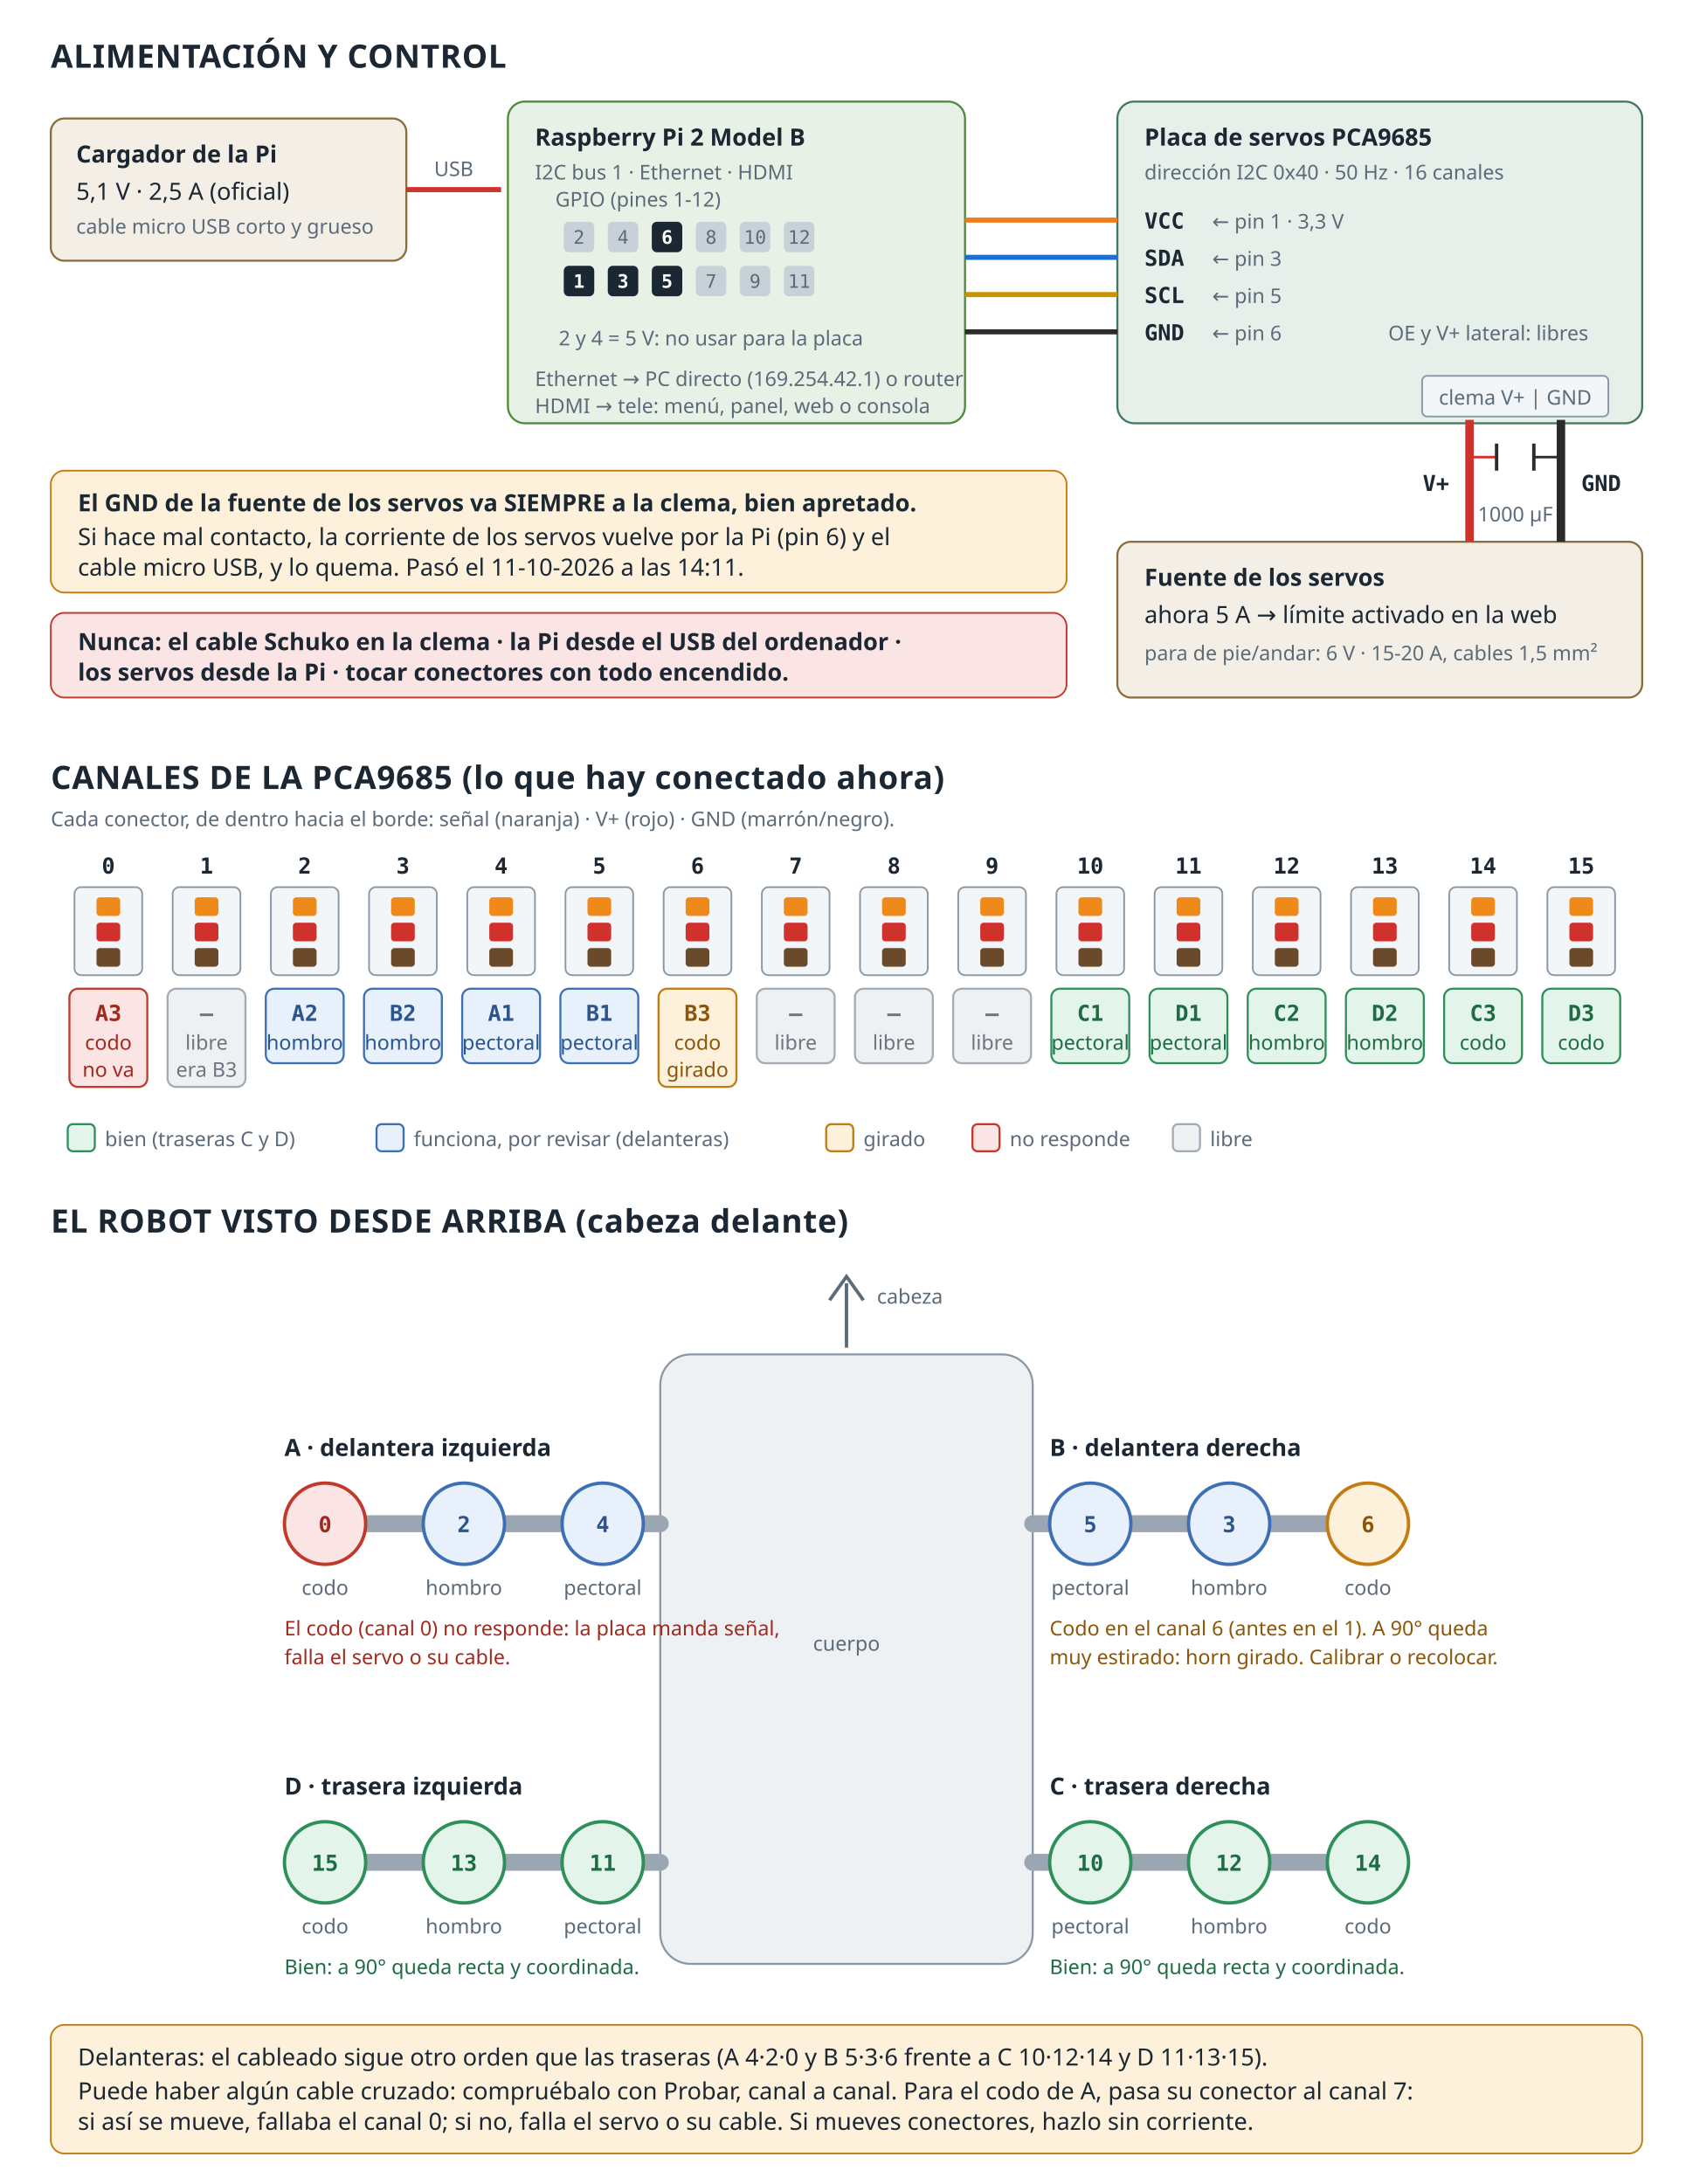
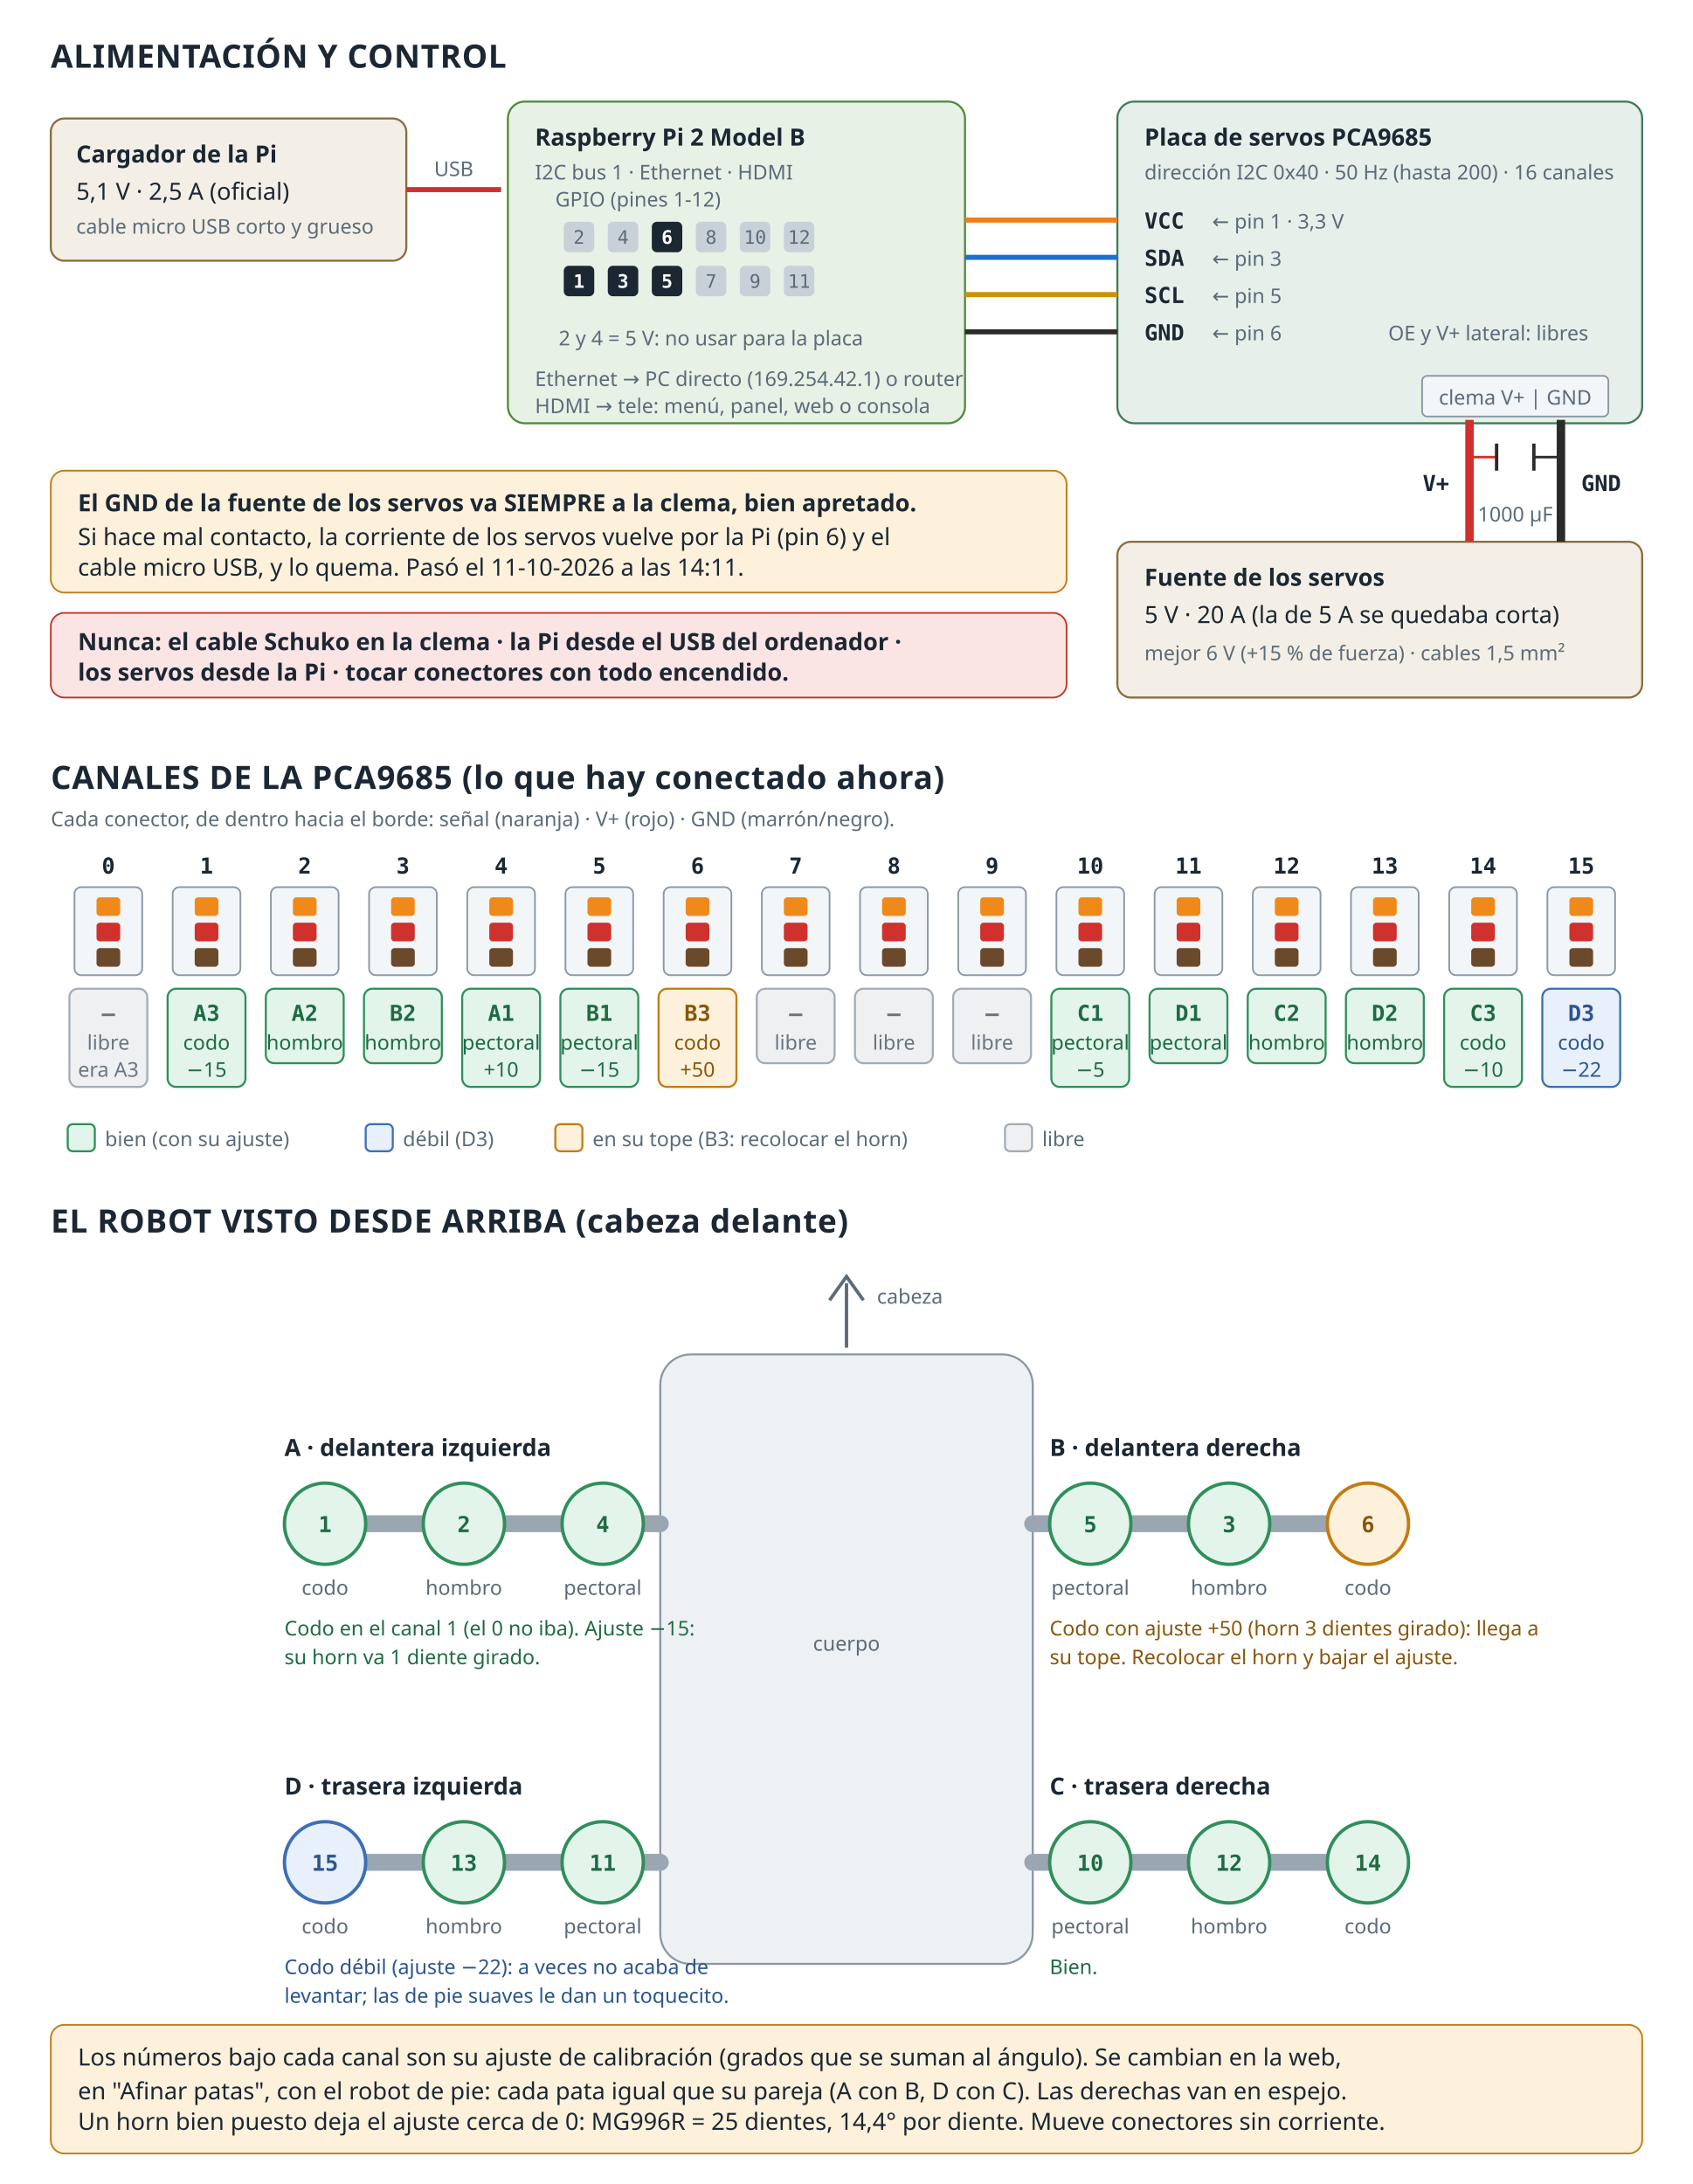
<svg xmlns="http://www.w3.org/2000/svg" viewBox="0 0 1000 1290" role="img" aria-labelledby="esq-t esq-d" width="1000" height="1290">
  <style>
.bg{fill:#ffffff}.t{fill:#1b2733;font:14px 'IBM Plex Sans',system-ui,'Segoe UI',sans-serif}
.ts{fill:#5b6b7a;font:12px 'IBM Plex Sans',system-ui,'Segoe UI',sans-serif}
.tb{fill:#1b2733;font:600 14px 'IBM Plex Sans',system-ui,'Segoe UI',sans-serif}
.th{fill:#1b2733;font:600 19px 'Barlow Condensed','Arial Narrow',system-ui,sans-serif;letter-spacing:.02em}
.tm{fill:#1b2733;font:600 13px 'IBM Plex Mono',ui-monospace,Consolas,monospace}
.box{fill:#f3f6f8;stroke:#8a98a6;stroke-width:1}
.pcb{fill:#e6efe9;stroke:#3f7a5a;stroke-width:1.2}.pi{fill:#e8f1e6;stroke:#4f8a3a;stroke-width:1.2}
.psu{fill:#f4efe6;stroke:#8a6d3b;stroke-width:1.2}.body{fill:#eef1f4;stroke:#8a98a6;stroke-width:1.2}
.warnbox{fill:#fdf1dc;stroke:#c27c12;stroke-width:1}.dangerbox{fill:#fbe4e4;stroke:#c0392b;stroke-width:1}
.vplus{stroke:#d0312d}.gnd{stroke:#2b2b2b}.sda{stroke:#1f6fd1}.scl{stroke:#c99400}.vcc{stroke:#ef7d1a}
.sig{fill:#ef8a1a}.pv{fill:#d0312d}.pg{fill:#6b4a2b}.pinoff{fill:#c9d1d8}.pinon{fill:#1b2733}
.ok{fill:#e3f4ea;stroke:#2f8f5b}.check{fill:#e7f0fb;stroke:#3c6fb4}.warn{fill:#fdf1dc;stroke:#c27c12}
.bad{fill:#fbe4e4;stroke:#c0392b}.free{fill:#eef0f2;stroke:#a3acb5}
.okt{fill:#1f6b43}.checkt{fill:#2b558f}.warnt{fill:#8a560a}.badt{fill:#a12a1f}.freet{fill:#6b7681}
.limb{stroke:#9aa6b1}.arrow{stroke:#5b6b7a;fill:none}
.pinlon{fill:#ffffff;font:600 11px 'IBM Plex Mono',ui-monospace,Consolas,monospace}
.pinloff{fill:#5b6b7a;font:11px 'IBM Plex Mono',ui-monospace,Consolas,monospace}
</style>
  <rect class="bg" x="0" y="0" width="1000" height="1290" />
  <text x="30" y="40" class="th" text-anchor="start">ALIMENTACIÓN Y CONTROL</text>
  <rect class="psu" x="30" y="70" width="210" height="84" rx="8" />
  <text x="45" y="96" class="tb" text-anchor="start">Cargador de la Pi</text>
  <text x="45" y="118" class="t" text-anchor="start">5,1 V · 2,5 A (oficial)</text>
  <text x="45" y="138" class="ts" text-anchor="start">cable micro USB corto y grueso</text>
  <line x1="240" y1="112" x2="296" y2="112" class="vplus" stroke-width="3" />
  <text x="268" y="104" class="ts" text-anchor="middle">USB</text>
  <rect class="pi" x="300" y="60" width="270" height="190" rx="10" />
  <text x="316" y="86" class="tb" text-anchor="start">Raspberry Pi 2 Model B</text>
  <text x="316" y="106" class="ts" text-anchor="start">I2C bus 1 · Ethernet · HDMI</text>
  <text x="328" y="122" class="ts" text-anchor="start">GPIO (pines 1-12)</text>
  <rect x="333" y="131" width="18" height="18" rx="3" class="pinoff" />
  <text x="342" y="144" class="pinloff" text-anchor="middle">2</text>
  <rect x="333" y="157" width="18" height="18" rx="3" class="pinon" />
  <text x="342" y="170" class="pinlon" text-anchor="middle">1</text>
  <rect x="359" y="131" width="18" height="18" rx="3" class="pinoff" />
  <text x="368" y="144" class="pinloff" text-anchor="middle">4</text>
  <rect x="359" y="157" width="18" height="18" rx="3" class="pinon" />
  <text x="368" y="170" class="pinlon" text-anchor="middle">3</text>
  <rect x="385" y="131" width="18" height="18" rx="3" class="pinon" />
  <text x="394" y="144" class="pinlon" text-anchor="middle">6</text>
  <rect x="385" y="157" width="18" height="18" rx="3" class="pinon" />
  <text x="394" y="170" class="pinlon" text-anchor="middle">5</text>
  <rect x="411" y="131" width="18" height="18" rx="3" class="pinoff" />
  <text x="420" y="144" class="pinloff" text-anchor="middle">8</text>
  <rect x="411" y="157" width="18" height="18" rx="3" class="pinoff" />
  <text x="420" y="170" class="pinloff" text-anchor="middle">7</text>
  <rect x="437" y="131" width="18" height="18" rx="3" class="pinoff" />
  <text x="446" y="144" class="pinloff" text-anchor="middle">10</text>
  <rect x="437" y="157" width="18" height="18" rx="3" class="pinoff" />
  <text x="446" y="170" class="pinloff" text-anchor="middle">9</text>
  <rect x="463" y="131" width="18" height="18" rx="3" class="pinoff" />
  <text x="472" y="144" class="pinloff" text-anchor="middle">12</text>
  <rect x="463" y="157" width="18" height="18" rx="3" class="pinoff" />
  <text x="472" y="170" class="pinloff" text-anchor="middle">11</text>
  <text x="330" y="204" class="ts" text-anchor="start">2 y 4 = 5 V: no usar para la placa</text>
  <text x="316" y="228" class="ts" text-anchor="start">Ethernet → PC directo (169.254.42.1) o router</text>
  <text x="316" y="244" class="ts" text-anchor="start">HDMI → tele: menú, panel, web o consola</text>
  <rect class="pcb" x="660" y="60" width="310" height="190" rx="10" />
  <text x="676" y="86" class="tb" text-anchor="start">Placa de servos PCA9685</text>
-   <text x="676" y="106" class="ts" text-anchor="start">dirección I2C 0x40 · 50 Hz · 16 canales</text>
+   <text x="676" y="106" class="ts" text-anchor="start">dirección I2C 0x40 · 50 Hz (hasta 200) · 16 canales</text>
  <line x1="570" y1="130" x2="660" y2="130" class="vcc" stroke-width="3" />
  <text x="676" y="135" class="tm" text-anchor="start">VCC</text>
  <text x="716" y="135" class="ts" text-anchor="start">← pin 1 · 3,3 V</text>
  <line x1="570" y1="152" x2="660" y2="152" class="sda" stroke-width="3" />
  <text x="676" y="157" class="tm" text-anchor="start">SDA</text>
  <text x="716" y="157" class="ts" text-anchor="start">← pin 3</text>
  <line x1="570" y1="174" x2="660" y2="174" class="scl" stroke-width="3" />
  <text x="676" y="179" class="tm" text-anchor="start">SCL</text>
  <text x="716" y="179" class="ts" text-anchor="start">← pin 5</text>
  <line x1="570" y1="196" x2="660" y2="196" class="gnd" stroke-width="3" />
  <text x="676" y="201" class="tm" text-anchor="start">GND</text>
  <text x="716" y="201" class="ts" text-anchor="start">← pin 6</text>
  <text x="820" y="201" class="ts" text-anchor="start">OE y V+ lateral: libres</text>
  <rect x="840" y="222" width="110" height="24" rx="3" class="box" />
  <text x="895" y="239" class="ts" text-anchor="middle">clema V+ | GND</text>
  <rect class="psu" x="660" y="320" width="310" height="92" rx="8" />
  <text x="676" y="346" class="tb" text-anchor="start">Fuente de los servos</text>
-   <text x="676" y="368" class="t" text-anchor="start">ahora 5 A → límite activado en la web</text>
-   <text x="676" y="390" class="ts" text-anchor="start">para de pie/andar: 6 V · 15-20 A, cables 1,5 mm²</text>
+   <text x="676" y="368" class="t" text-anchor="start">5 V · 20 A (la de 5 A se quedaba corta)</text>
+   <text x="676" y="390" class="ts" text-anchor="start">mejor 6 V (+15 % de fuerza) · cables 1,5 mm²</text>
  <line x1="868" y1="320" x2="868" y2="248" class="vplus" stroke-width="5" />
  <line x1="922" y1="320" x2="922" y2="248" class="gnd" stroke-width="5" />
  <text x="856" y="290" class="tm" text-anchor="end">V+</text>
  <text x="934" y="290" class="tm" text-anchor="start">GND</text>
  <line x1="868" y1="270" x2="884" y2="270" class="vplus" stroke-width="1.5" />
  <line x1="906" y1="270" x2="922" y2="270" class="gnd" stroke-width="1.5" />
  <line x1="884" y1="262" x2="884" y2="278" class="gnd" stroke-width="2" />
  <line x1="906" y1="262" x2="906" y2="278" class="gnd" stroke-width="2" />
  <text x="895" y="308" class="ts" text-anchor="middle">1000 µF</text>
  <rect class="warnbox" x="30" y="278" width="600" height="72" rx="8" />
  <text x="46" y="302" class="tb" text-anchor="start">El GND de la fuente de los servos va SIEMPRE a la clema, bien apretado.</text>
  <text x="46" y="322" class="t" text-anchor="start">Si hace mal contacto, la corriente de los servos vuelve por la Pi (pin 6) y el</text>
  <text x="46" y="340" class="t" text-anchor="start">cable micro USB, y lo quema. Pasó el 11-10-2026 a las 14:11.</text>
  <rect class="dangerbox" x="30" y="362" width="600" height="50" rx="8" />
  <text x="46" y="384" class="tb" text-anchor="start">Nunca: el cable Schuko en la clema · la Pi desde el USB del ordenador ·</text>
  <text x="46" y="402" class="tb" text-anchor="start">los servos desde la Pi · tocar conectores con todo encendido.</text>
  <text x="30" y="466" class="th" text-anchor="start">CANALES DE LA PCA9685 (lo que hay conectado ahora)</text>
  <text x="30" y="488" class="ts" text-anchor="start">Cada conector, de dentro hacia el borde: señal (naranja) · V+ (rojo) · GND (marrón/negro).</text>
  <text x="64" y="516" class="tm" text-anchor="middle">0</text>
  <rect x="44" y="524" width="40" height="52" rx="4" class="box" />
  <rect x="57" y="530" width="14" height="11" rx="2" class="sig" />
  <rect x="57" y="545" width="14" height="11" rx="2" class="pv" />
  <rect x="57" y="560" width="14" height="11" rx="2" class="pg" />
-   <rect x="41" y="584" width="46" height="58" rx="5" class="bad" stroke-width="1.2" />
-   <text x="64" y="603" class="tm badt" text-anchor="middle">A3</text>
-   <text x="64" y="620" class="ts badt" text-anchor="middle">codo</text>
-   <text x="64" y="636" class="ts badt" text-anchor="middle">no va</text>
+   <rect x="41" y="584" width="46" height="58" rx="5" class="free" stroke-width="1.2" />
+   <text x="64" y="603" class="tm freet" text-anchor="middle">—</text>
+   <text x="64" y="620" class="ts freet" text-anchor="middle">libre</text>
+   <text x="64" y="636" class="ts freet" text-anchor="middle">era A3</text>
  <text x="122" y="516" class="tm" text-anchor="middle">1</text>
  <rect x="102" y="524" width="40" height="52" rx="4" class="box" />
  <rect x="115" y="530" width="14" height="11" rx="2" class="sig" />
  <rect x="115" y="545" width="14" height="11" rx="2" class="pv" />
  <rect x="115" y="560" width="14" height="11" rx="2" class="pg" />
-   <rect x="99" y="584" width="46" height="58" rx="5" class="free" stroke-width="1.2" />
-   <text x="122" y="603" class="tm freet" text-anchor="middle">—</text>
-   <text x="122" y="620" class="ts freet" text-anchor="middle">libre</text>
-   <text x="122" y="636" class="ts freet" text-anchor="middle">era B3</text>
+   <rect x="99" y="584" width="46" height="58" rx="5" class="ok" stroke-width="1.2" />
+   <text x="122" y="603" class="tm okt" text-anchor="middle">A3</text>
+   <text x="122" y="620" class="ts okt" text-anchor="middle">codo</text>
+   <text x="122" y="636" class="ts okt" text-anchor="middle">−15</text>
  <text x="180" y="516" class="tm" text-anchor="middle">2</text>
  <rect x="160" y="524" width="40" height="52" rx="4" class="box" />
  <rect x="173" y="530" width="14" height="11" rx="2" class="sig" />
  <rect x="173" y="545" width="14" height="11" rx="2" class="pv" />
  <rect x="173" y="560" width="14" height="11" rx="2" class="pg" />
-   <rect x="157" y="584" width="46" height="44" rx="5" class="check" stroke-width="1.2" />
-   <text x="180" y="603" class="tm checkt" text-anchor="middle">A2</text>
-   <text x="180" y="620" class="ts checkt" text-anchor="middle">hombro</text>
+   <rect x="157" y="584" width="46" height="44" rx="5" class="ok" stroke-width="1.2" />
+   <text x="180" y="603" class="tm okt" text-anchor="middle">A2</text>
+   <text x="180" y="620" class="ts okt" text-anchor="middle">hombro</text>
  <text x="238" y="516" class="tm" text-anchor="middle">3</text>
  <rect x="218" y="524" width="40" height="52" rx="4" class="box" />
  <rect x="231" y="530" width="14" height="11" rx="2" class="sig" />
  <rect x="231" y="545" width="14" height="11" rx="2" class="pv" />
  <rect x="231" y="560" width="14" height="11" rx="2" class="pg" />
-   <rect x="215" y="584" width="46" height="44" rx="5" class="check" stroke-width="1.2" />
-   <text x="238" y="603" class="tm checkt" text-anchor="middle">B2</text>
-   <text x="238" y="620" class="ts checkt" text-anchor="middle">hombro</text>
+   <rect x="215" y="584" width="46" height="44" rx="5" class="ok" stroke-width="1.2" />
+   <text x="238" y="603" class="tm okt" text-anchor="middle">B2</text>
+   <text x="238" y="620" class="ts okt" text-anchor="middle">hombro</text>
  <text x="296" y="516" class="tm" text-anchor="middle">4</text>
  <rect x="276" y="524" width="40" height="52" rx="4" class="box" />
  <rect x="289" y="530" width="14" height="11" rx="2" class="sig" />
  <rect x="289" y="545" width="14" height="11" rx="2" class="pv" />
  <rect x="289" y="560" width="14" height="11" rx="2" class="pg" />
-   <rect x="273" y="584" width="46" height="44" rx="5" class="check" stroke-width="1.2" />
-   <text x="296" y="603" class="tm checkt" text-anchor="middle">A1</text>
-   <text x="296" y="620" class="ts checkt" text-anchor="middle">pectoral</text>
+   <rect x="273" y="584" width="46" height="58" rx="5" class="ok" stroke-width="1.2" />
+   <text x="296" y="603" class="tm okt" text-anchor="middle">A1</text>
+   <text x="296" y="620" class="ts okt" text-anchor="middle">pectoral</text>
+   <text x="296" y="636" class="ts okt" text-anchor="middle">+10</text>
  <text x="354" y="516" class="tm" text-anchor="middle">5</text>
  <rect x="334" y="524" width="40" height="52" rx="4" class="box" />
  <rect x="347" y="530" width="14" height="11" rx="2" class="sig" />
  <rect x="347" y="545" width="14" height="11" rx="2" class="pv" />
  <rect x="347" y="560" width="14" height="11" rx="2" class="pg" />
-   <rect x="331" y="584" width="46" height="44" rx="5" class="check" stroke-width="1.2" />
-   <text x="354" y="603" class="tm checkt" text-anchor="middle">B1</text>
-   <text x="354" y="620" class="ts checkt" text-anchor="middle">pectoral</text>
+   <rect x="331" y="584" width="46" height="58" rx="5" class="ok" stroke-width="1.2" />
+   <text x="354" y="603" class="tm okt" text-anchor="middle">B1</text>
+   <text x="354" y="620" class="ts okt" text-anchor="middle">pectoral</text>
+   <text x="354" y="636" class="ts okt" text-anchor="middle">−15</text>
  <text x="412" y="516" class="tm" text-anchor="middle">6</text>
  <rect x="392" y="524" width="40" height="52" rx="4" class="box" />
  <rect x="405" y="530" width="14" height="11" rx="2" class="sig" />
  <rect x="405" y="545" width="14" height="11" rx="2" class="pv" />
  <rect x="405" y="560" width="14" height="11" rx="2" class="pg" />
  <rect x="389" y="584" width="46" height="58" rx="5" class="warn" stroke-width="1.2" />
  <text x="412" y="603" class="tm warnt" text-anchor="middle">B3</text>
  <text x="412" y="620" class="ts warnt" text-anchor="middle">codo</text>
-   <text x="412" y="636" class="ts warnt" text-anchor="middle">girado</text>
+   <text x="412" y="636" class="ts warnt" text-anchor="middle">+50</text>
  <text x="470" y="516" class="tm" text-anchor="middle">7</text>
  <rect x="450" y="524" width="40" height="52" rx="4" class="box" />
  <rect x="463" y="530" width="14" height="11" rx="2" class="sig" />
  <rect x="463" y="545" width="14" height="11" rx="2" class="pv" />
  <rect x="463" y="560" width="14" height="11" rx="2" class="pg" />
  <rect x="447" y="584" width="46" height="44" rx="5" class="free" stroke-width="1.2" />
  <text x="470" y="603" class="tm freet" text-anchor="middle">—</text>
  <text x="470" y="620" class="ts freet" text-anchor="middle">libre</text>
  <text x="528" y="516" class="tm" text-anchor="middle">8</text>
  <rect x="508" y="524" width="40" height="52" rx="4" class="box" />
  <rect x="521" y="530" width="14" height="11" rx="2" class="sig" />
  <rect x="521" y="545" width="14" height="11" rx="2" class="pv" />
  <rect x="521" y="560" width="14" height="11" rx="2" class="pg" />
  <rect x="505" y="584" width="46" height="44" rx="5" class="free" stroke-width="1.2" />
  <text x="528" y="603" class="tm freet" text-anchor="middle">—</text>
  <text x="528" y="620" class="ts freet" text-anchor="middle">libre</text>
  <text x="586" y="516" class="tm" text-anchor="middle">9</text>
  <rect x="566" y="524" width="40" height="52" rx="4" class="box" />
  <rect x="579" y="530" width="14" height="11" rx="2" class="sig" />
  <rect x="579" y="545" width="14" height="11" rx="2" class="pv" />
  <rect x="579" y="560" width="14" height="11" rx="2" class="pg" />
  <rect x="563" y="584" width="46" height="44" rx="5" class="free" stroke-width="1.2" />
  <text x="586" y="603" class="tm freet" text-anchor="middle">—</text>
  <text x="586" y="620" class="ts freet" text-anchor="middle">libre</text>
  <text x="644" y="516" class="tm" text-anchor="middle">10</text>
  <rect x="624" y="524" width="40" height="52" rx="4" class="box" />
  <rect x="637" y="530" width="14" height="11" rx="2" class="sig" />
  <rect x="637" y="545" width="14" height="11" rx="2" class="pv" />
  <rect x="637" y="560" width="14" height="11" rx="2" class="pg" />
-   <rect x="621" y="584" width="46" height="44" rx="5" class="ok" stroke-width="1.2" />
+   <rect x="621" y="584" width="46" height="58" rx="5" class="ok" stroke-width="1.2" />
  <text x="644" y="603" class="tm okt" text-anchor="middle">C1</text>
  <text x="644" y="620" class="ts okt" text-anchor="middle">pectoral</text>
+   <text x="644" y="636" class="ts okt" text-anchor="middle">−5</text>
  <text x="702" y="516" class="tm" text-anchor="middle">11</text>
  <rect x="682" y="524" width="40" height="52" rx="4" class="box" />
  <rect x="695" y="530" width="14" height="11" rx="2" class="sig" />
  <rect x="695" y="545" width="14" height="11" rx="2" class="pv" />
  <rect x="695" y="560" width="14" height="11" rx="2" class="pg" />
  <rect x="679" y="584" width="46" height="44" rx="5" class="ok" stroke-width="1.2" />
  <text x="702" y="603" class="tm okt" text-anchor="middle">D1</text>
  <text x="702" y="620" class="ts okt" text-anchor="middle">pectoral</text>
  <text x="760" y="516" class="tm" text-anchor="middle">12</text>
  <rect x="740" y="524" width="40" height="52" rx="4" class="box" />
  <rect x="753" y="530" width="14" height="11" rx="2" class="sig" />
  <rect x="753" y="545" width="14" height="11" rx="2" class="pv" />
  <rect x="753" y="560" width="14" height="11" rx="2" class="pg" />
  <rect x="737" y="584" width="46" height="44" rx="5" class="ok" stroke-width="1.2" />
  <text x="760" y="603" class="tm okt" text-anchor="middle">C2</text>
  <text x="760" y="620" class="ts okt" text-anchor="middle">hombro</text>
  <text x="818" y="516" class="tm" text-anchor="middle">13</text>
  <rect x="798" y="524" width="40" height="52" rx="4" class="box" />
  <rect x="811" y="530" width="14" height="11" rx="2" class="sig" />
  <rect x="811" y="545" width="14" height="11" rx="2" class="pv" />
  <rect x="811" y="560" width="14" height="11" rx="2" class="pg" />
  <rect x="795" y="584" width="46" height="44" rx="5" class="ok" stroke-width="1.2" />
  <text x="818" y="603" class="tm okt" text-anchor="middle">D2</text>
  <text x="818" y="620" class="ts okt" text-anchor="middle">hombro</text>
  <text x="876" y="516" class="tm" text-anchor="middle">14</text>
  <rect x="856" y="524" width="40" height="52" rx="4" class="box" />
  <rect x="869" y="530" width="14" height="11" rx="2" class="sig" />
  <rect x="869" y="545" width="14" height="11" rx="2" class="pv" />
  <rect x="869" y="560" width="14" height="11" rx="2" class="pg" />
-   <rect x="853" y="584" width="46" height="44" rx="5" class="ok" stroke-width="1.2" />
+   <rect x="853" y="584" width="46" height="58" rx="5" class="ok" stroke-width="1.2" />
  <text x="876" y="603" class="tm okt" text-anchor="middle">C3</text>
  <text x="876" y="620" class="ts okt" text-anchor="middle">codo</text>
+   <text x="876" y="636" class="ts okt" text-anchor="middle">−10</text>
  <text x="934" y="516" class="tm" text-anchor="middle">15</text>
  <rect x="914" y="524" width="40" height="52" rx="4" class="box" />
  <rect x="927" y="530" width="14" height="11" rx="2" class="sig" />
  <rect x="927" y="545" width="14" height="11" rx="2" class="pv" />
  <rect x="927" y="560" width="14" height="11" rx="2" class="pg" />
-   <rect x="911" y="584" width="46" height="44" rx="5" class="ok" stroke-width="1.2" />
-   <text x="934" y="603" class="tm okt" text-anchor="middle">D3</text>
-   <text x="934" y="620" class="ts okt" text-anchor="middle">codo</text>
+   <rect x="911" y="584" width="46" height="58" rx="5" class="check" stroke-width="1.2" />
+   <text x="934" y="603" class="tm checkt" text-anchor="middle">D3</text>
+   <text x="934" y="620" class="ts checkt" text-anchor="middle">codo</text>
+   <text x="934" y="636" class="ts checkt" text-anchor="middle">−22</text>
  <rect x="40" y="664" width="16" height="16" rx="3" class="ok" stroke-width="1.2" />
-   <text x="62" y="677" class="ts" text-anchor="start">bien (traseras C y D)</text>
-   <rect x="222.4" y="664" width="16" height="16" rx="3" class="check" stroke-width="1.2" />
-   <text x="244.4" y="677" class="ts" text-anchor="start">funciona, por revisar (delanteras)</text>
-   <rect x="488.0" y="664" width="16" height="16" rx="3" class="warn" stroke-width="1.2" />
-   <text x="510.0" y="677" class="ts" text-anchor="start">girado</text>
-   <rect x="574.4" y="664" width="16" height="16" rx="3" class="bad" stroke-width="1.2" />
-   <text x="596.4" y="677" class="ts" text-anchor="start">no responde</text>
-   <rect x="692.8" y="664" width="16" height="16" rx="3" class="free" stroke-width="1.2" />
-   <text x="714.8" y="677" class="ts" text-anchor="start">libre</text>
+   <text x="62" y="677" class="ts" text-anchor="start">bien (con su ajuste)</text>
+   <rect x="216.0" y="664" width="16" height="16" rx="3" class="check" stroke-width="1.2" />
+   <text x="238.0" y="677" class="ts" text-anchor="start">débil (D3)</text>
+   <rect x="328.0" y="664" width="16" height="16" rx="3" class="warn" stroke-width="1.2" />
+   <text x="350.0" y="677" class="ts" text-anchor="start">en su tope (B3: recolocar el horn)</text>
+   <rect x="593.6" y="664" width="16" height="16" rx="3" class="free" stroke-width="1.2" />
+   <text x="615.6" y="677" class="ts" text-anchor="start">libre</text>
  <text x="30" y="728" class="th" text-anchor="start">EL ROBOT VISTO DESDE ARRIBA (cabeza delante)</text>
  <rect class="body" x="390" y="800" width="220" height="360" rx="18" />
  <text x="500" y="975" class="ts" text-anchor="middle">cuerpo</text>
  <line x1="500" y1="796" x2="500" y2="758" class="arrow" stroke-width="2" />
  <path d="M490 768 L500 754 L510 768" class="arrow" stroke-width="2" />
  <text x="518" y="770" class="ts" text-anchor="start">cabeza</text>
  <line x1="390" y1="900" x2="192" y2="900" class="limb" stroke-width="10" stroke-linecap="round" />
  <text x="168" y="860" class="tb" text-anchor="start">A · delantera izquierda</text>
-   <circle cx="356" cy="900" r="24" class="check" stroke-width="2" />
-   <text x="356" y="905" class="tm checkt" text-anchor="middle">4</text>
+   <circle cx="356" cy="900" r="24" class="ok" stroke-width="2" />
+   <text x="356" y="905" class="tm okt" text-anchor="middle">4</text>
  <text x="356" y="942" class="ts" text-anchor="middle">pectoral</text>
-   <circle cx="274" cy="900" r="24" class="check" stroke-width="2" />
-   <text x="274" y="905" class="tm checkt" text-anchor="middle">2</text>
+   <circle cx="274" cy="900" r="24" class="ok" stroke-width="2" />
+   <text x="274" y="905" class="tm okt" text-anchor="middle">2</text>
  <text x="274" y="942" class="ts" text-anchor="middle">hombro</text>
-   <circle cx="192" cy="900" r="24" class="bad" stroke-width="2" />
-   <text x="192" y="905" class="tm badt" text-anchor="middle">0</text>
+   <circle cx="192" cy="900" r="24" class="ok" stroke-width="2" />
+   <text x="192" y="905" class="tm okt" text-anchor="middle">1</text>
  <text x="192" y="942" class="ts" text-anchor="middle">codo</text>
-   <text x="168" y="966" class="ts badt" text-anchor="start">El codo (canal 0) no responde: la placa manda señal,</text>
-   <text x="168" y="983" class="ts badt" text-anchor="start">falla el servo o su cable.</text>
+   <text x="168" y="966" class="ts okt" text-anchor="start">Codo en el canal 1 (el 0 no iba). Ajuste −15:</text>
+   <text x="168" y="983" class="ts okt" text-anchor="start">su horn va 1 diente girado.</text>
  <line x1="610" y1="900" x2="808" y2="900" class="limb" stroke-width="10" stroke-linecap="round" />
  <text x="620" y="860" class="tb" text-anchor="start">B · delantera derecha</text>
-   <circle cx="644" cy="900" r="24" class="check" stroke-width="2" />
-   <text x="644" y="905" class="tm checkt" text-anchor="middle">5</text>
+   <circle cx="644" cy="900" r="24" class="ok" stroke-width="2" />
+   <text x="644" y="905" class="tm okt" text-anchor="middle">5</text>
  <text x="644" y="942" class="ts" text-anchor="middle">pectoral</text>
-   <circle cx="726" cy="900" r="24" class="check" stroke-width="2" />
-   <text x="726" y="905" class="tm checkt" text-anchor="middle">3</text>
+   <circle cx="726" cy="900" r="24" class="ok" stroke-width="2" />
+   <text x="726" y="905" class="tm okt" text-anchor="middle">3</text>
  <text x="726" y="942" class="ts" text-anchor="middle">hombro</text>
  <circle cx="808" cy="900" r="24" class="warn" stroke-width="2" />
  <text x="808" y="905" class="tm warnt" text-anchor="middle">6</text>
  <text x="808" y="942" class="ts" text-anchor="middle">codo</text>
-   <text x="620" y="966" class="ts warnt" text-anchor="start">Codo en el canal 6 (antes en el 1). A 90° queda</text>
-   <text x="620" y="983" class="ts warnt" text-anchor="start">muy estirado: horn girado. Calibrar o recolocar.</text>
+   <text x="620" y="966" class="ts warnt" text-anchor="start">Codo con ajuste +50 (horn 3 dientes girado): llega a</text>
+   <text x="620" y="983" class="ts warnt" text-anchor="start">su tope. Recolocar el horn y bajar el ajuste.</text>
  <line x1="390" y1="1100" x2="192" y2="1100" class="limb" stroke-width="10" stroke-linecap="round" />
  <text x="168" y="1060" class="tb" text-anchor="start">D · trasera izquierda</text>
  <circle cx="356" cy="1100" r="24" class="ok" stroke-width="2" />
  <text x="356" y="1105" class="tm okt" text-anchor="middle">11</text>
  <text x="356" y="1142" class="ts" text-anchor="middle">pectoral</text>
  <circle cx="274" cy="1100" r="24" class="ok" stroke-width="2" />
  <text x="274" y="1105" class="tm okt" text-anchor="middle">13</text>
  <text x="274" y="1142" class="ts" text-anchor="middle">hombro</text>
-   <circle cx="192" cy="1100" r="24" class="ok" stroke-width="2" />
-   <text x="192" y="1105" class="tm okt" text-anchor="middle">15</text>
+   <circle cx="192" cy="1100" r="24" class="check" stroke-width="2" />
+   <text x="192" y="1105" class="tm checkt" text-anchor="middle">15</text>
  <text x="192" y="1142" class="ts" text-anchor="middle">codo</text>
-   <text x="168" y="1166" class="ts okt" text-anchor="start">Bien: a 90° queda recta y coordinada.</text>
+   <text x="168" y="1166" class="ts checkt" text-anchor="start">Codo débil (ajuste −22): a veces no acaba de</text>
+   <text x="168" y="1183" class="ts checkt" text-anchor="start">levantar; las de pie suaves le dan un toquecito.</text>
  <line x1="610" y1="1100" x2="808" y2="1100" class="limb" stroke-width="10" stroke-linecap="round" />
  <text x="620" y="1060" class="tb" text-anchor="start">C · trasera derecha</text>
  <circle cx="644" cy="1100" r="24" class="ok" stroke-width="2" />
  <text x="644" y="1105" class="tm okt" text-anchor="middle">10</text>
  <text x="644" y="1142" class="ts" text-anchor="middle">pectoral</text>
  <circle cx="726" cy="1100" r="24" class="ok" stroke-width="2" />
  <text x="726" y="1105" class="tm okt" text-anchor="middle">12</text>
  <text x="726" y="1142" class="ts" text-anchor="middle">hombro</text>
  <circle cx="808" cy="1100" r="24" class="ok" stroke-width="2" />
  <text x="808" y="1105" class="tm okt" text-anchor="middle">14</text>
  <text x="808" y="1142" class="ts" text-anchor="middle">codo</text>
-   <text x="620" y="1166" class="ts okt" text-anchor="start">Bien: a 90° queda recta y coordinada.</text>
+   <text x="620" y="1166" class="ts okt" text-anchor="start">Bien.</text>
  <rect class="warnbox" x="30" y="1196" width="940" height="76" rx="8" />
-   <text x="46" y="1220" class="t" text-anchor="start">Delanteras: el cableado sigue otro orden que las traseras (A 4·2·0 y B 5·3·6 frente a C 10·12·14 y D 11·13·15).</text>
-   <text x="46" y="1240" class="t" text-anchor="start">Puede haber algún cable cruzado: compruébalo con Probar, canal a canal. Para el codo de A, pasa su conector al canal 7:</text>
-   <text x="46" y="1258" class="t" text-anchor="start">si así se mueve, fallaba el canal 0; si no, falla el servo o su cable. Si mueves conectores, hazlo sin corriente.</text>
+   <text x="46" y="1220" class="t" text-anchor="start">Los números bajo cada canal son su ajuste de calibración (grados que se suman al ángulo). Se cambian en la web,</text>
+   <text x="46" y="1240" class="t" text-anchor="start">en "Afinar patas", con el robot de pie: cada pata igual que su pareja (A con B, D con C). Las derechas van en espejo.</text>
+   <text x="46" y="1258" class="t" text-anchor="start">Un horn bien puesto deja el ajuste cerca de 0: MG996R = 25 dientes, 14,4° por diente. Mueve conectores sin corriente.</text>
</svg>
